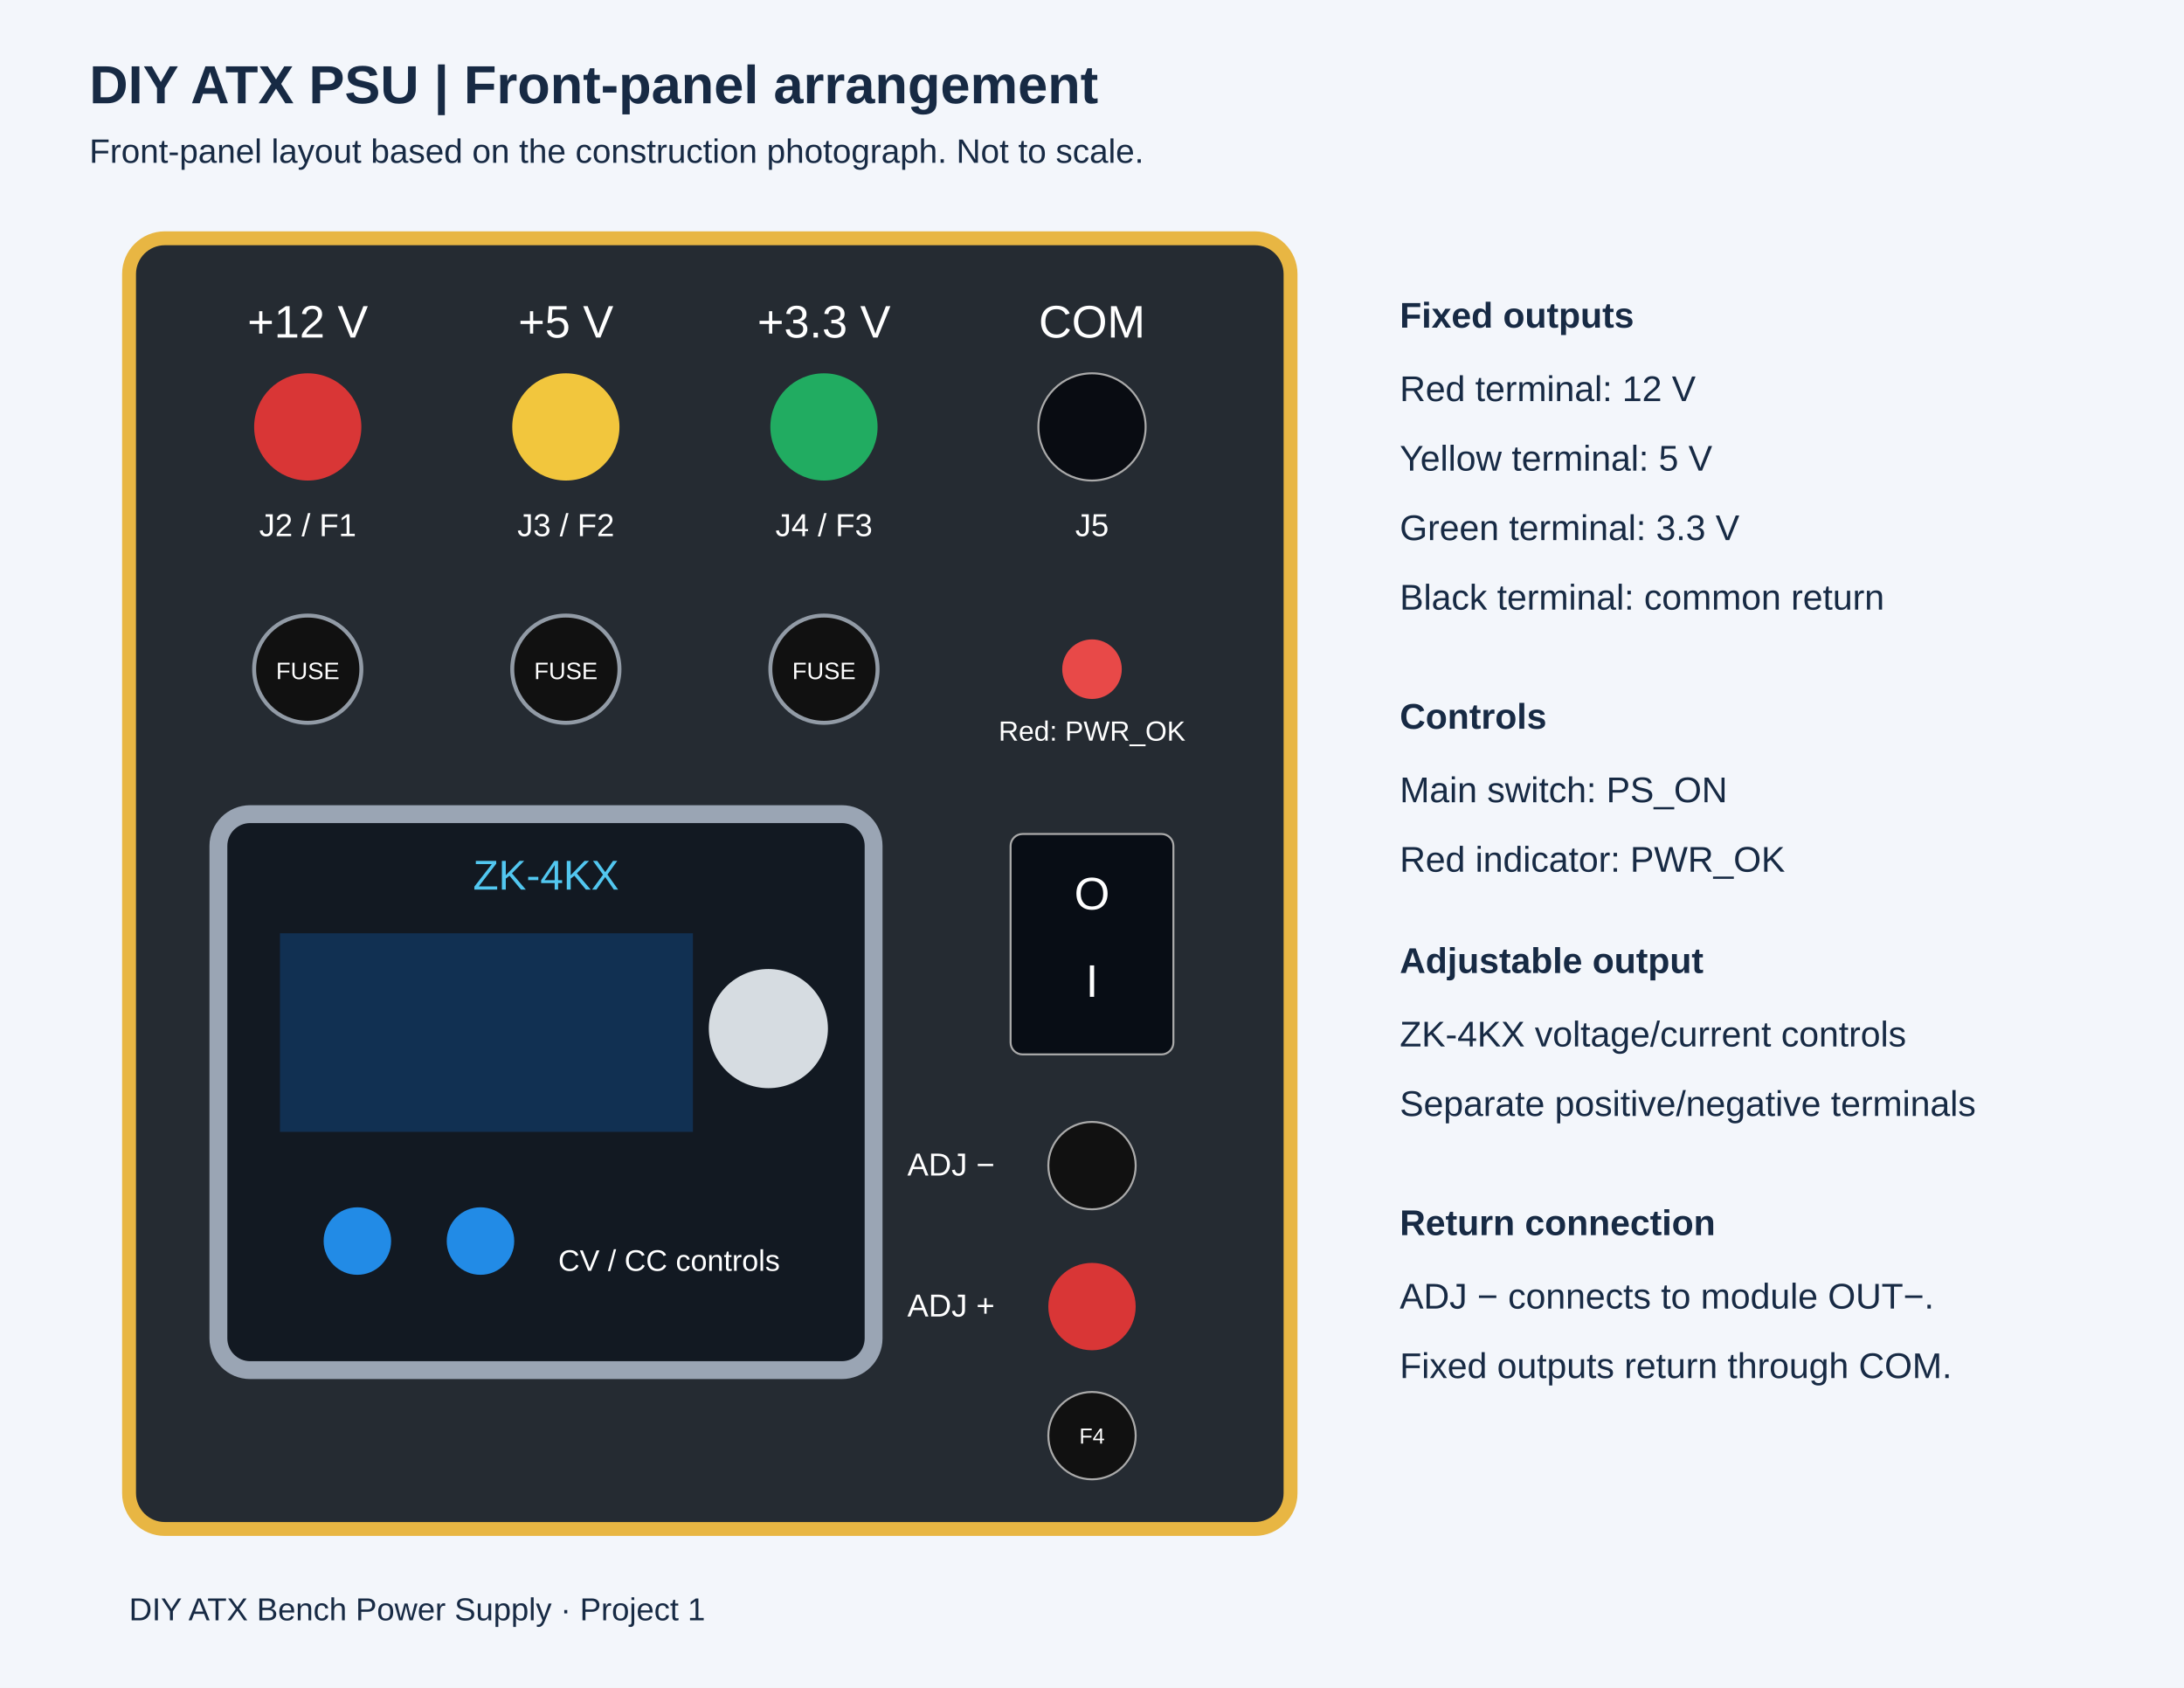
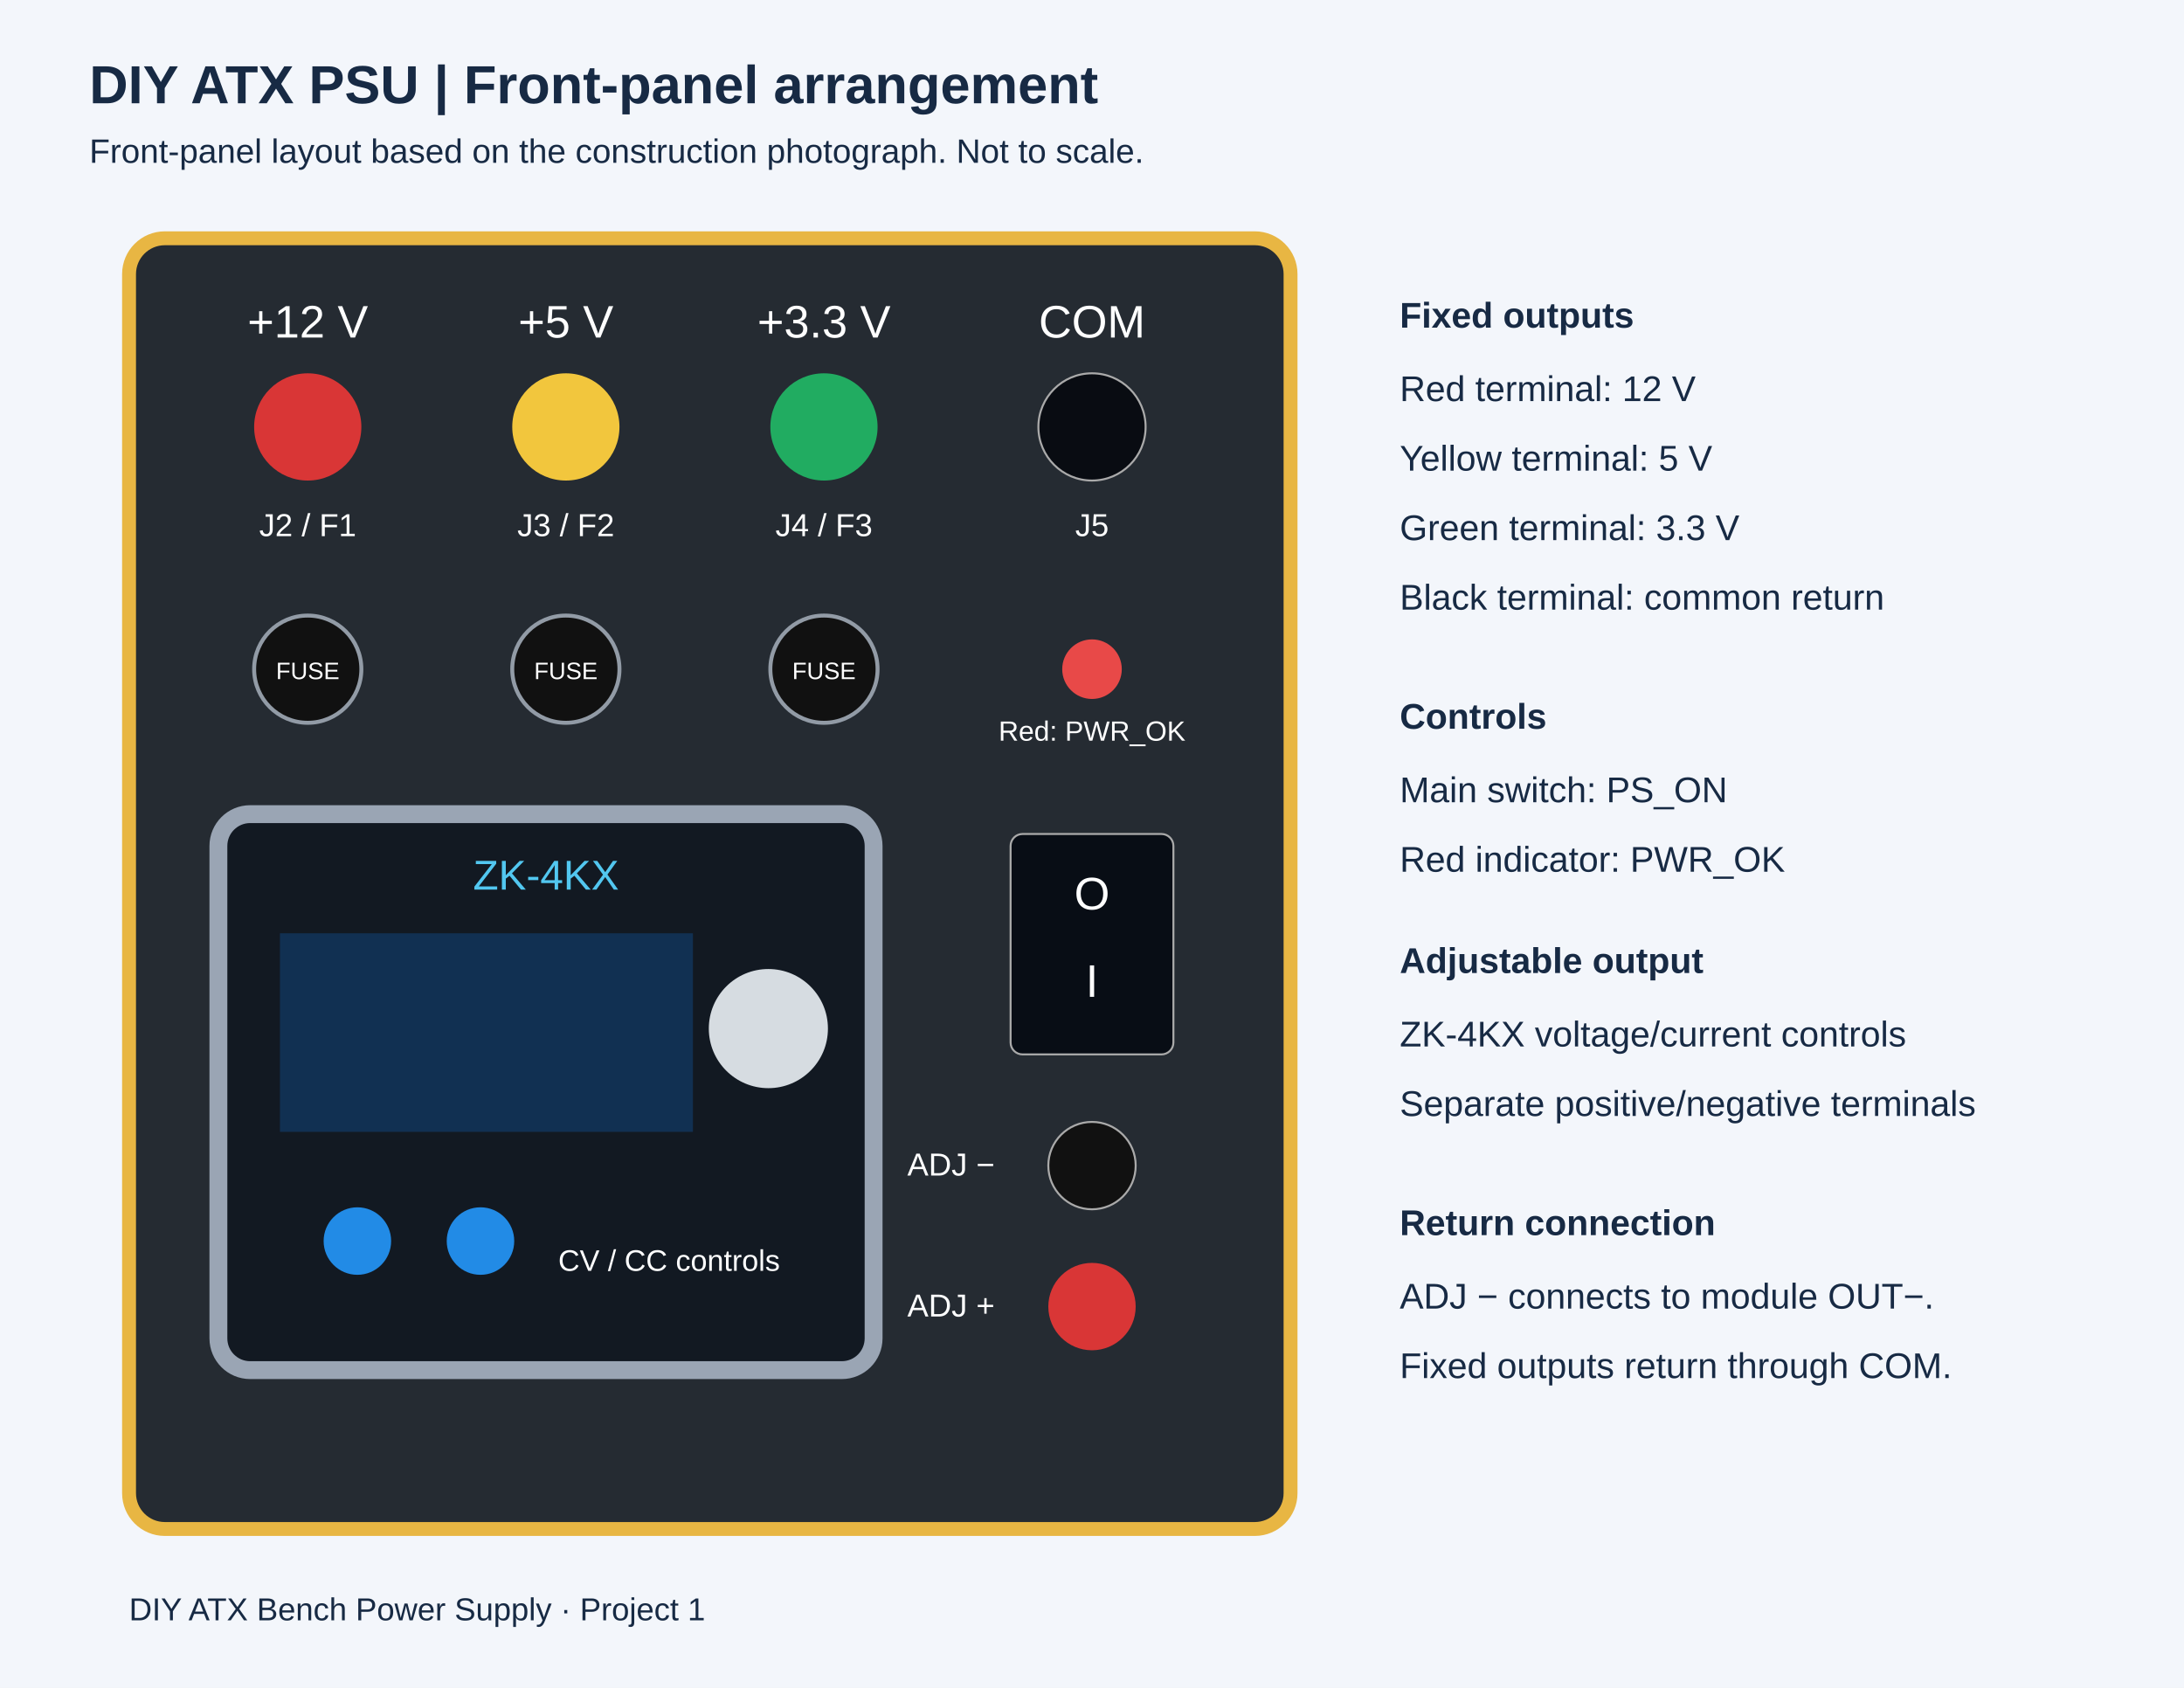
<svg xmlns="http://www.w3.org/2000/svg" width="1100" height="850" viewBox="0 0 1100 850">
  <rect width="1100" height="850" fill="#f3f6fb" />
  <g font-family="Arial, sans-serif" fill="#172a44">
    <text x="45" y="52" font-size="27" font-weight="bold">DIY ATX PSU | Front-panel arrangement</text>
    <text x="45" y="82" font-size="17">Front-panel layout based on the construction photograph. Not to scale.</text>
    <rect x="65" y="120" width="585" height="650" rx="18" fill="#252b32" stroke="#e8b643" stroke-width="7" />
    <g font-size="23" fill="white" text-anchor="middle">
      <text x="155" y="170">+12 V</text>
      <text x="285" y="170">+5 V</text>
      <text x="415" y="170">+3.3 V</text>
      <text x="550" y="170">COM</text>
      <circle cx="155" cy="215" r="27" fill="#d93636" />
      <circle cx="285" cy="215" r="27" fill="#f2c63d" />
      <circle cx="415" cy="215" r="27" fill="#21ac61" />
      <circle cx="550" cy="215" r="27" fill="#090c12" stroke="#aaa" />
      <text x="155" y="270" font-size="16">J2 / F1</text>
      <text x="285" y="270" font-size="16">J3 / F2</text>
      <text x="415" y="270" font-size="16">J4 / F3</text>
      <text x="550" y="270" font-size="16">J5</text>
      <g fill="#111" stroke="#929ba6" stroke-width="2">
        <circle cx="155" cy="337" r="27" />
        <circle cx="285" cy="337" r="27" />
        <circle cx="415" cy="337" r="27" />
      </g>
      <text x="155" y="342" font-size="12">FUSE</text>
      <text x="285" y="342" font-size="12">FUSE</text>
      <text x="415" y="342" font-size="12">FUSE</text>
      <circle cx="550" cy="337" r="15" fill="#e84948" />
      <text x="550" y="373" font-size="14">Red: PWR_OK</text>
      <rect x="509" y="420" width="82" height="111" rx="6" fill="#080d15" stroke="#aaa" />
      <text x="550" y="458">O</text>
      <text x="550" y="502">I</text>
      <rect x="110" y="410" width="330" height="280" rx="16" fill="#121922" stroke="#9aa5b4" stroke-width="9" />
      <text x="275" y="448" font-size="21" fill="#52c7f0">ZK-4KX</text>
      <rect x="141" y="470" width="208" height="100" fill="#113052" />
      <circle cx="387" cy="518" r="30" fill="#d6dce1" />
      <circle cx="180" cy="625" r="17" fill="#228be6" />
      <circle cx="242" cy="625" r="17" fill="#228be6" />
      <text x="337" y="640" font-size="15">CV / CC controls</text>
      <circle cx="550" cy="587" r="22" fill="#111" stroke="#aaa" />
      <circle cx="550" cy="658" r="22" fill="#d93636" />
      <text x="479" y="592" font-size="16">ADJ −</text>
      <text x="479" y="663" font-size="16">ADJ +</text>
-       <circle cx="550" cy="723" r="22" fill="#111" stroke="#aaa" />
-       <text x="550" y="727" font-size="11">F4</text>
    </g>
    <g font-size="18">
      <text x="705" y="165" font-weight="bold">Fixed outputs</text>
      <text x="705" y="202">Red terminal: 12 V</text>
      <text x="705" y="237">Yellow terminal: 5 V</text>
      <text x="705" y="272">Green terminal: 3.3 V</text>
      <text x="705" y="307">Black terminal: common return</text>
      <text x="705" y="367" font-weight="bold">Controls</text>
      <text x="705" y="404">Main switch: PS_ON</text>
      <text x="705" y="439">Red indicator: PWR_OK</text>
      <text x="705" y="490" font-weight="bold">Adjustable output</text>
      <text x="705" y="527">ZK-4KX voltage/current controls</text>
      <text x="705" y="562">Separate positive/negative terminals</text>
      <text x="705" y="622" font-weight="bold">Return connection</text>
      <text x="705" y="659">ADJ − connects to module OUT−.</text>
      <text x="705" y="694">Fixed outputs return through COM.</text>
    </g>
    <text x="65" y="816" font-size="16">DIY ATX Bench Power Supply · Project 1</text>
  </g>
</svg>
